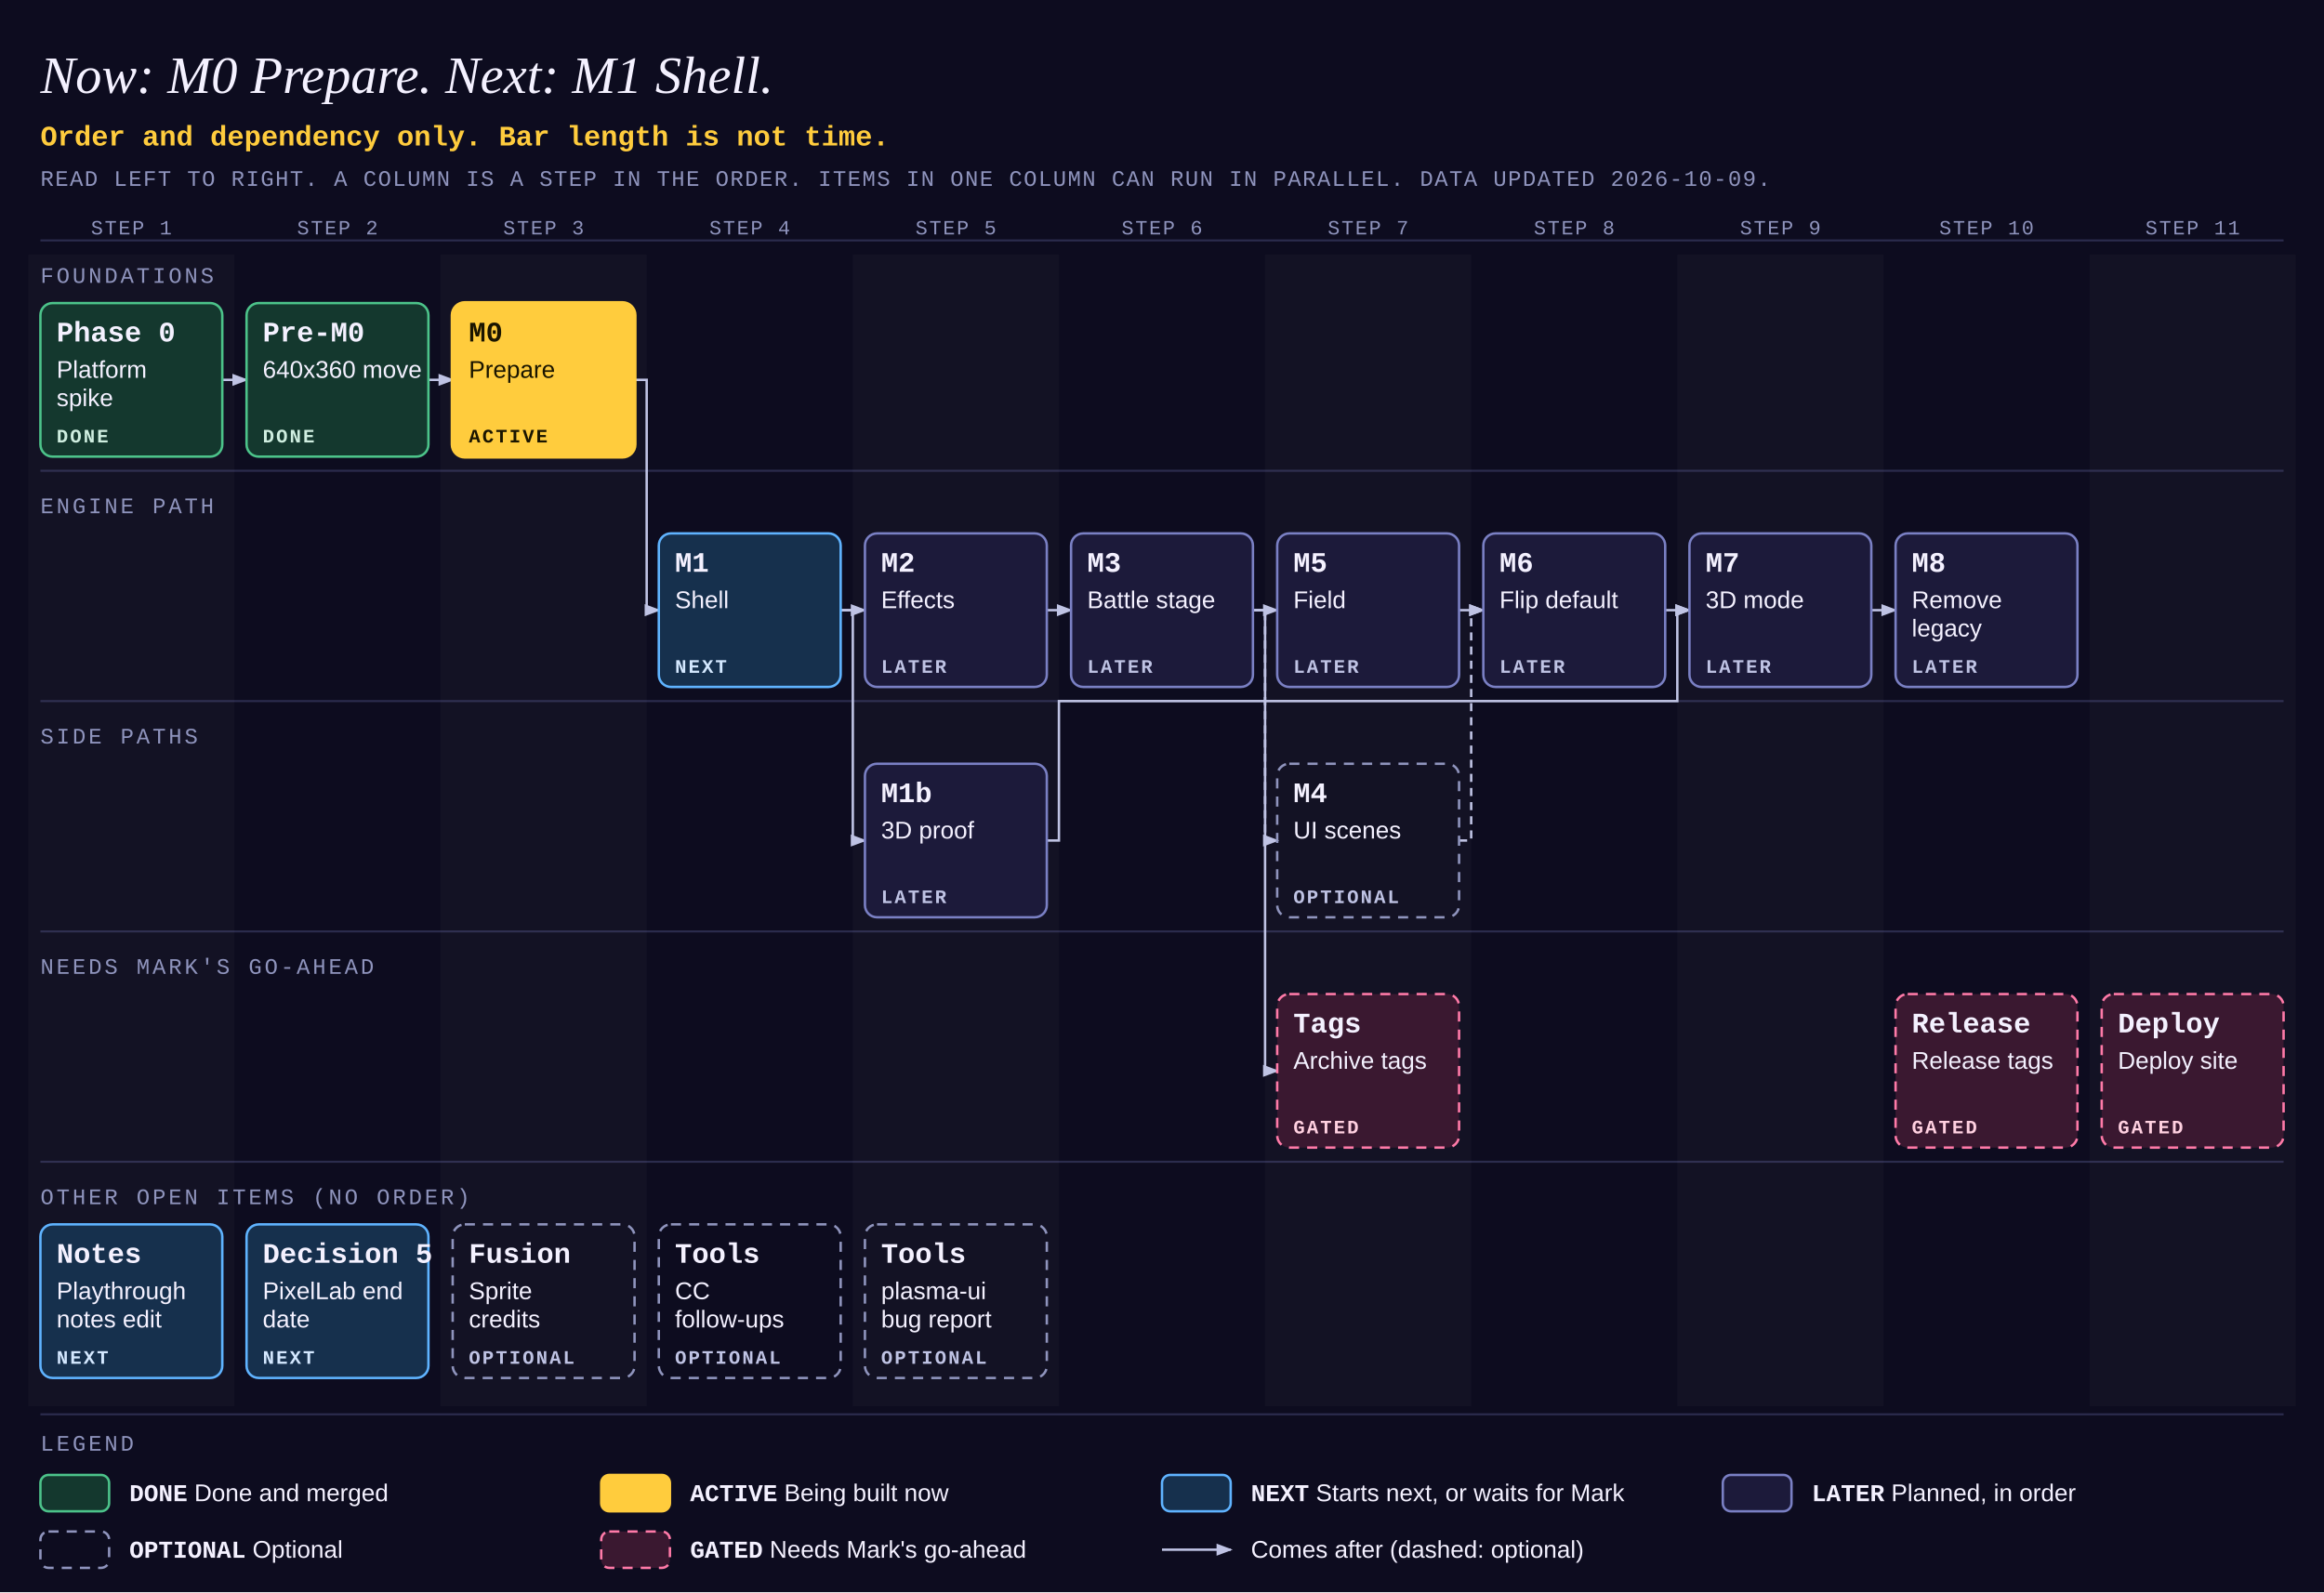
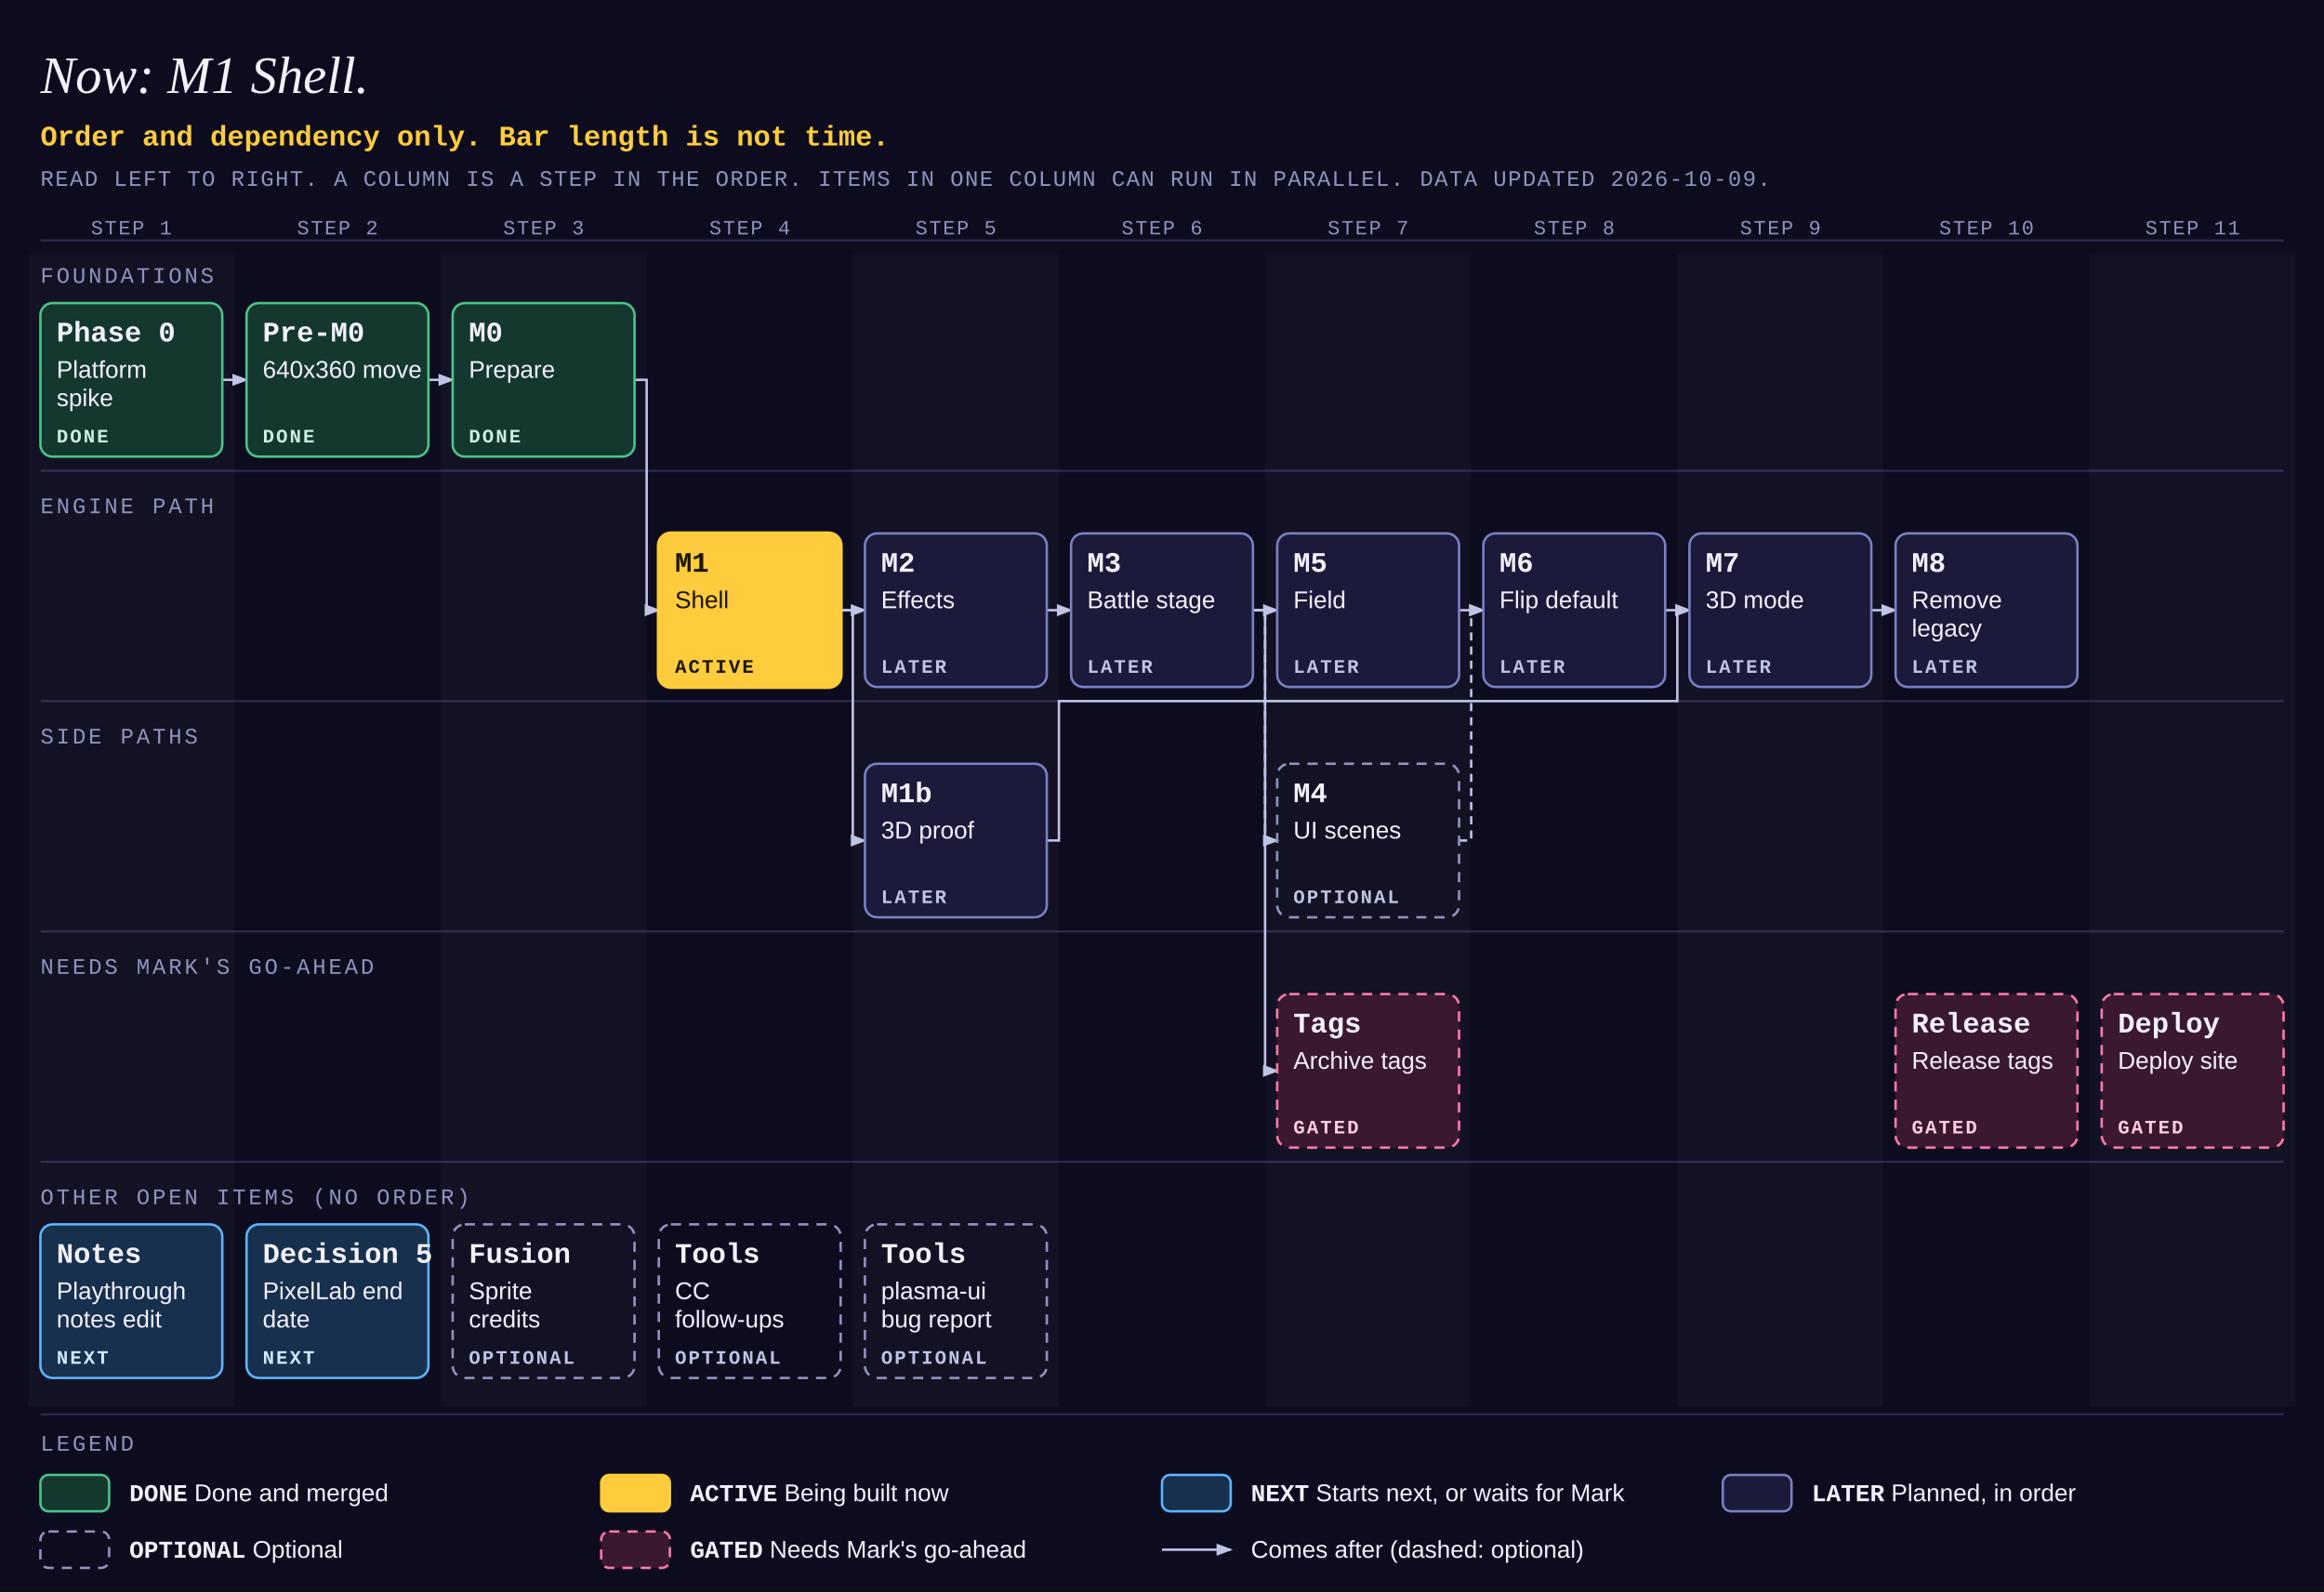
<svg xmlns="http://www.w3.org/2000/svg" viewBox="0 0 1150 788" width="1150" height="788" role="img" aria-labelledby="roadmap-title roadmap-desc">
  <defs>
    <marker id="arrow" markerWidth="8" markerHeight="6" refX="7" refY="3" orient="auto" markerUnits="userSpaceOnUse">
      <polygon points="0 0, 8 3, 0 6" fill="#bfc3e4" />
    </marker>
  </defs>
  <rect width="1150" height="788" fill="#0d0c1f" />
-   <text x="20" y="46" fill="#f4f1ff" font-size="26" font-style="italic" font-family="'Instrument Serif', Georgia, 'Times New Roman', serif">Now: M0 Prepare. Next: M1 Shell.</text>
+   <text x="20" y="46" fill="#f4f1ff" font-size="26" font-style="italic" font-family="'Instrument Serif', Georgia, 'Times New Roman', serif">Now: M1 Shell.</text>
  <text x="20" y="72" fill="#ffcc3d" font-size="14" font-weight="600" font-family="'Geist Mono', ui-monospace, Consolas, 'Courier New', monospace">Order and dependency only. Bar length is not time.</text>
  <text x="20" y="92" fill="#8f94bd" font-size="11" font-family="'Geist Mono', ui-monospace, Consolas, 'Courier New', monospace" letter-spacing="0.06em">READ LEFT TO RIGHT. A COLUMN IS A STEP IN THE ORDER. ITEMS IN ONE COLUMN CAN RUN IN PARALLEL. DATA UPDATED 2026-10-09.</text>
  <rect x="14" y="126" width="102" height="570" fill="#ffffff" fill-opacity="0.025" />
  <text x="65" y="116" fill="#8f94bd" font-size="10" text-anchor="middle" font-family="'Geist Mono', ui-monospace, Consolas, 'Courier New', monospace" letter-spacing="0.08em">STEP 1</text>
  <text x="167" y="116" fill="#8f94bd" font-size="10" text-anchor="middle" font-family="'Geist Mono', ui-monospace, Consolas, 'Courier New', monospace" letter-spacing="0.08em">STEP 2</text>
  <rect x="218" y="126" width="102" height="570" fill="#ffffff" fill-opacity="0.025" />
  <text x="269" y="116" fill="#8f94bd" font-size="10" text-anchor="middle" font-family="'Geist Mono', ui-monospace, Consolas, 'Courier New', monospace" letter-spacing="0.08em">STEP 3</text>
  <text x="371" y="116" fill="#8f94bd" font-size="10" text-anchor="middle" font-family="'Geist Mono', ui-monospace, Consolas, 'Courier New', monospace" letter-spacing="0.08em">STEP 4</text>
  <rect x="422" y="126" width="102" height="570" fill="#ffffff" fill-opacity="0.025" />
  <text x="473" y="116" fill="#8f94bd" font-size="10" text-anchor="middle" font-family="'Geist Mono', ui-monospace, Consolas, 'Courier New', monospace" letter-spacing="0.08em">STEP 5</text>
  <text x="575" y="116" fill="#8f94bd" font-size="10" text-anchor="middle" font-family="'Geist Mono', ui-monospace, Consolas, 'Courier New', monospace" letter-spacing="0.08em">STEP 6</text>
  <rect x="626" y="126" width="102" height="570" fill="#ffffff" fill-opacity="0.025" />
  <text x="677" y="116" fill="#8f94bd" font-size="10" text-anchor="middle" font-family="'Geist Mono', ui-monospace, Consolas, 'Courier New', monospace" letter-spacing="0.08em">STEP 7</text>
  <text x="779" y="116" fill="#8f94bd" font-size="10" text-anchor="middle" font-family="'Geist Mono', ui-monospace, Consolas, 'Courier New', monospace" letter-spacing="0.08em">STEP 8</text>
  <rect x="830" y="126" width="102" height="570" fill="#ffffff" fill-opacity="0.025" />
  <text x="881" y="116" fill="#8f94bd" font-size="10" text-anchor="middle" font-family="'Geist Mono', ui-monospace, Consolas, 'Courier New', monospace" letter-spacing="0.08em">STEP 9</text>
  <text x="983" y="116" fill="#8f94bd" font-size="10" text-anchor="middle" font-family="'Geist Mono', ui-monospace, Consolas, 'Courier New', monospace" letter-spacing="0.08em">STEP 10</text>
  <rect x="1034" y="126" width="102" height="570" fill="#ffffff" fill-opacity="0.025" />
  <text x="1085" y="116" fill="#8f94bd" font-size="10" text-anchor="middle" font-family="'Geist Mono', ui-monospace, Consolas, 'Courier New', monospace" letter-spacing="0.08em">STEP 11</text>
  <line x1="20" y1="119" x2="1130" y2="119" stroke="#7a80c4" stroke-opacity="0.28" />
  <text x="20" y="140" fill="#8f94bd" font-size="11" font-family="'Geist Mono', ui-monospace, Consolas, 'Courier New', monospace" letter-spacing="0.12em">FOUNDATIONS</text>
  <line x1="20" y1="233" x2="1130" y2="233" stroke="#7a80c4" stroke-opacity="0.28" />
  <text x="20" y="254" fill="#8f94bd" font-size="11" font-family="'Geist Mono', ui-monospace, Consolas, 'Courier New', monospace" letter-spacing="0.12em">ENGINE PATH</text>
  <line x1="20" y1="347" x2="1130" y2="347" stroke="#7a80c4" stroke-opacity="0.28" />
  <text x="20" y="368" fill="#8f94bd" font-size="11" font-family="'Geist Mono', ui-monospace, Consolas, 'Courier New', monospace" letter-spacing="0.12em">SIDE PATHS</text>
  <line x1="20" y1="461" x2="1130" y2="461" stroke="#7a80c4" stroke-opacity="0.28" />
  <text x="20" y="482" fill="#8f94bd" font-size="11" font-family="'Geist Mono', ui-monospace, Consolas, 'Courier New', monospace" letter-spacing="0.12em">NEEDS MARK'S GO-AHEAD</text>
  <line x1="20" y1="575" x2="1130" y2="575" stroke="#7a80c4" stroke-opacity="0.28" />
  <text x="20" y="596" fill="#8f94bd" font-size="11" font-family="'Geist Mono', ui-monospace, Consolas, 'Courier New', monospace" letter-spacing="0.12em">OTHER OPEN ITEMS (NO ORDER)</text>
  <path d="M 110 188 H 122" fill="none" stroke="#bfc3e4" stroke-width="1.2" marker-end="url(#arrow)" />
  <path d="M 212 188 H 224" fill="none" stroke="#bfc3e4" stroke-width="1.2" marker-end="url(#arrow)" />
  <path d="M 314 188 H 320 V 302 H 326" fill="none" stroke="#bfc3e4" stroke-width="1.2" marker-end="url(#arrow)" />
  <path d="M 416 302 H 428" fill="none" stroke="#bfc3e4" stroke-width="1.2" marker-end="url(#arrow)" />
  <path d="M 518 302 H 530" fill="none" stroke="#bfc3e4" stroke-width="1.2" marker-end="url(#arrow)" />
  <path d="M 620 302 H 632" fill="none" stroke="#bfc3e4" stroke-width="1.2" marker-end="url(#arrow)" />
  <path d="M 722 302 H 734" fill="none" stroke="#bfc3e4" stroke-width="1.2" marker-end="url(#arrow)" />
  <path d="M 722 416 H 728 V 302 H 734" fill="none" stroke="#bfc3e4" stroke-width="1.2" stroke-dasharray="4 3" marker-end="url(#arrow)" />
  <path d="M 824 302 H 836" fill="none" stroke="#bfc3e4" stroke-width="1.2" marker-end="url(#arrow)" />
  <path d="M 518 416 H 524 V 347 H 830 V 302 H 836" fill="none" stroke="#bfc3e4" stroke-width="1.2" marker-end="url(#arrow)" />
  <path d="M 926 302 H 938" fill="none" stroke="#bfc3e4" stroke-width="1.2" marker-end="url(#arrow)" />
  <path d="M 416 302 H 422 V 416 H 428" fill="none" stroke="#bfc3e4" stroke-width="1.2" marker-end="url(#arrow)" />
  <path d="M 620 302 H 626 V 416 H 632" fill="none" stroke="#bfc3e4" stroke-width="1.2" stroke-dasharray="4 3" marker-end="url(#arrow)" />
  <path d="M 620 302 H 626 V 530 H 632" fill="none" stroke="#bfc3e4" stroke-width="1.2" marker-end="url(#arrow)" />
  <g id="item-Phase-0">
    <rect x="20" y="150" width="90" height="76" rx="6" fill="#14382e" stroke="#4cc38a" stroke-width="1.2" />
    <text x="28" y="169" fill="#f4f1ff" font-size="14" font-weight="700" font-family="'Geist Mono', ui-monospace, Consolas, 'Courier New', monospace">Phase 0</text>
    <text x="28" y="187" fill="#f4f1ff" font-size="12" font-family="Geist, 'Segoe UI', system-ui, -apple-system, Arial, sans-serif">Platform</text>
    <text x="28" y="201" fill="#f4f1ff" font-size="12" font-family="Geist, 'Segoe UI', system-ui, -apple-system, Arial, sans-serif">spike</text>
    <text x="28" y="219" fill="#cfeee0" font-size="9.5" font-weight="600" font-family="'Geist Mono', ui-monospace, Consolas, 'Courier New', monospace" letter-spacing="0.1em">DONE</text>
  </g>
  <g id="item-Pre-M0">
    <rect x="122" y="150" width="90" height="76" rx="6" fill="#14382e" stroke="#4cc38a" stroke-width="1.2" />
    <text x="130" y="169" fill="#f4f1ff" font-size="14" font-weight="700" font-family="'Geist Mono', ui-monospace, Consolas, 'Courier New', monospace">Pre-M0</text>
    <text x="130" y="187" fill="#f4f1ff" font-size="12" font-family="Geist, 'Segoe UI', system-ui, -apple-system, Arial, sans-serif">640x360 move</text>
    <text x="130" y="219" fill="#cfeee0" font-size="9.5" font-weight="600" font-family="'Geist Mono', ui-monospace, Consolas, 'Courier New', monospace" letter-spacing="0.1em">DONE</text>
  </g>
  <g id="item-M0">
-     <rect x="224" y="150" width="90" height="76" rx="6" fill="#ffcc3d" stroke="#ffcc3d" stroke-width="2" />
-     <text x="232" y="169" fill="#1a1500" font-size="14" font-weight="700" font-family="'Geist Mono', ui-monospace, Consolas, 'Courier New', monospace">M0</text>
-     <text x="232" y="187" fill="#1a1500" font-size="12" font-family="Geist, 'Segoe UI', system-ui, -apple-system, Arial, sans-serif">Prepare</text>
-     <text x="232" y="219" fill="#1a1500" font-size="9.5" font-weight="600" font-family="'Geist Mono', ui-monospace, Consolas, 'Courier New', monospace" letter-spacing="0.1em">ACTIVE</text>
+     <rect x="224" y="150" width="90" height="76" rx="6" fill="#14382e" stroke="#4cc38a" stroke-width="1.2" />
+     <text x="232" y="169" fill="#f4f1ff" font-size="14" font-weight="700" font-family="'Geist Mono', ui-monospace, Consolas, 'Courier New', monospace">M0</text>
+     <text x="232" y="187" fill="#f4f1ff" font-size="12" font-family="Geist, 'Segoe UI', system-ui, -apple-system, Arial, sans-serif">Prepare</text>
+     <text x="232" y="219" fill="#cfeee0" font-size="9.5" font-weight="600" font-family="'Geist Mono', ui-monospace, Consolas, 'Courier New', monospace" letter-spacing="0.1em">DONE</text>
  </g>
  <g id="item-M1">
-     <rect x="326" y="264" width="90" height="76" rx="6" fill="#16304d" stroke="#5fb3ff" stroke-width="1.2" />
-     <text x="334" y="283" fill="#f4f1ff" font-size="14" font-weight="700" font-family="'Geist Mono', ui-monospace, Consolas, 'Courier New', monospace">M1</text>
-     <text x="334" y="301" fill="#f4f1ff" font-size="12" font-family="Geist, 'Segoe UI', system-ui, -apple-system, Arial, sans-serif">Shell</text>
-     <text x="334" y="333" fill="#d4e8ff" font-size="9.5" font-weight="600" font-family="'Geist Mono', ui-monospace, Consolas, 'Courier New', monospace" letter-spacing="0.1em">NEXT</text>
+     <rect x="326" y="264" width="90" height="76" rx="6" fill="#ffcc3d" stroke="#ffcc3d" stroke-width="2" />
+     <text x="334" y="283" fill="#1a1500" font-size="14" font-weight="700" font-family="'Geist Mono', ui-monospace, Consolas, 'Courier New', monospace">M1</text>
+     <text x="334" y="301" fill="#1a1500" font-size="12" font-family="Geist, 'Segoe UI', system-ui, -apple-system, Arial, sans-serif">Shell</text>
+     <text x="334" y="333" fill="#1a1500" font-size="9.5" font-weight="600" font-family="'Geist Mono', ui-monospace, Consolas, 'Courier New', monospace" letter-spacing="0.1em">ACTIVE</text>
  </g>
  <g id="item-M2">
    <rect x="428" y="264" width="90" height="76" rx="6" fill="#1c1a3a" stroke="#7a80c4" stroke-width="1.2" />
    <text x="436" y="283" fill="#f4f1ff" font-size="14" font-weight="700" font-family="'Geist Mono', ui-monospace, Consolas, 'Courier New', monospace">M2</text>
    <text x="436" y="301" fill="#f4f1ff" font-size="12" font-family="Geist, 'Segoe UI', system-ui, -apple-system, Arial, sans-serif">Effects</text>
    <text x="436" y="333" fill="#bfc3e4" font-size="9.5" font-weight="600" font-family="'Geist Mono', ui-monospace, Consolas, 'Courier New', monospace" letter-spacing="0.1em">LATER</text>
  </g>
  <g id="item-M3">
    <rect x="530" y="264" width="90" height="76" rx="6" fill="#1c1a3a" stroke="#7a80c4" stroke-width="1.2" />
    <text x="538" y="283" fill="#f4f1ff" font-size="14" font-weight="700" font-family="'Geist Mono', ui-monospace, Consolas, 'Courier New', monospace">M3</text>
    <text x="538" y="301" fill="#f4f1ff" font-size="12" font-family="Geist, 'Segoe UI', system-ui, -apple-system, Arial, sans-serif">Battle stage</text>
    <text x="538" y="333" fill="#bfc3e4" font-size="9.5" font-weight="600" font-family="'Geist Mono', ui-monospace, Consolas, 'Courier New', monospace" letter-spacing="0.1em">LATER</text>
  </g>
  <g id="item-M5">
    <rect x="632" y="264" width="90" height="76" rx="6" fill="#1c1a3a" stroke="#7a80c4" stroke-width="1.2" />
    <text x="640" y="283" fill="#f4f1ff" font-size="14" font-weight="700" font-family="'Geist Mono', ui-monospace, Consolas, 'Courier New', monospace">M5</text>
    <text x="640" y="301" fill="#f4f1ff" font-size="12" font-family="Geist, 'Segoe UI', system-ui, -apple-system, Arial, sans-serif">Field</text>
    <text x="640" y="333" fill="#bfc3e4" font-size="9.5" font-weight="600" font-family="'Geist Mono', ui-monospace, Consolas, 'Courier New', monospace" letter-spacing="0.1em">LATER</text>
  </g>
  <g id="item-M6">
    <rect x="734" y="264" width="90" height="76" rx="6" fill="#1c1a3a" stroke="#7a80c4" stroke-width="1.2" />
    <text x="742" y="283" fill="#f4f1ff" font-size="14" font-weight="700" font-family="'Geist Mono', ui-monospace, Consolas, 'Courier New', monospace">M6</text>
    <text x="742" y="301" fill="#f4f1ff" font-size="12" font-family="Geist, 'Segoe UI', system-ui, -apple-system, Arial, sans-serif">Flip default</text>
    <text x="742" y="333" fill="#bfc3e4" font-size="9.5" font-weight="600" font-family="'Geist Mono', ui-monospace, Consolas, 'Courier New', monospace" letter-spacing="0.1em">LATER</text>
  </g>
  <g id="item-M7">
    <rect x="836" y="264" width="90" height="76" rx="6" fill="#1c1a3a" stroke="#7a80c4" stroke-width="1.2" />
    <text x="844" y="283" fill="#f4f1ff" font-size="14" font-weight="700" font-family="'Geist Mono', ui-monospace, Consolas, 'Courier New', monospace">M7</text>
    <text x="844" y="301" fill="#f4f1ff" font-size="12" font-family="Geist, 'Segoe UI', system-ui, -apple-system, Arial, sans-serif">3D mode</text>
    <text x="844" y="333" fill="#bfc3e4" font-size="9.5" font-weight="600" font-family="'Geist Mono', ui-monospace, Consolas, 'Courier New', monospace" letter-spacing="0.1em">LATER</text>
  </g>
  <g id="item-M8">
    <rect x="938" y="264" width="90" height="76" rx="6" fill="#1c1a3a" stroke="#7a80c4" stroke-width="1.2" />
    <text x="946" y="283" fill="#f4f1ff" font-size="14" font-weight="700" font-family="'Geist Mono', ui-monospace, Consolas, 'Courier New', monospace">M8</text>
    <text x="946" y="301" fill="#f4f1ff" font-size="12" font-family="Geist, 'Segoe UI', system-ui, -apple-system, Arial, sans-serif">Remove</text>
    <text x="946" y="315" fill="#f4f1ff" font-size="12" font-family="Geist, 'Segoe UI', system-ui, -apple-system, Arial, sans-serif">legacy</text>
    <text x="946" y="333" fill="#bfc3e4" font-size="9.5" font-weight="600" font-family="'Geist Mono', ui-monospace, Consolas, 'Courier New', monospace" letter-spacing="0.1em">LATER</text>
  </g>
  <g id="item-M1b">
    <rect x="428" y="378" width="90" height="76" rx="6" fill="#1c1a3a" stroke="#7a80c4" stroke-width="1.2" />
    <text x="436" y="397" fill="#f4f1ff" font-size="14" font-weight="700" font-family="'Geist Mono', ui-monospace, Consolas, 'Courier New', monospace">M1b</text>
    <text x="436" y="415" fill="#f4f1ff" font-size="12" font-family="Geist, 'Segoe UI', system-ui, -apple-system, Arial, sans-serif">3D proof</text>
    <text x="436" y="447" fill="#bfc3e4" font-size="9.5" font-weight="600" font-family="'Geist Mono', ui-monospace, Consolas, 'Courier New', monospace" letter-spacing="0.1em">LATER</text>
  </g>
  <g id="item-M4">
    <rect x="632" y="378" width="90" height="76" rx="6" fill="none" stroke="#8f94bd" stroke-width="1.2" stroke-dasharray="5 4" />
    <text x="640" y="397" fill="#f4f1ff" font-size="14" font-weight="700" font-family="'Geist Mono', ui-monospace, Consolas, 'Courier New', monospace">M4</text>
    <text x="640" y="415" fill="#f4f1ff" font-size="12" font-family="Geist, 'Segoe UI', system-ui, -apple-system, Arial, sans-serif">UI scenes</text>
    <text x="640" y="447" fill="#bfc3e4" font-size="9.5" font-weight="600" font-family="'Geist Mono', ui-monospace, Consolas, 'Courier New', monospace" letter-spacing="0.1em">OPTIONAL</text>
  </g>
  <g id="item-archive-tags">
    <rect x="632" y="492" width="90" height="76" rx="6" fill="#3a1830" stroke="#ff7aa8" stroke-width="1.2" stroke-dasharray="5 4" />
    <text x="640" y="511" fill="#f4f1ff" font-size="14" font-weight="700" font-family="'Geist Mono', ui-monospace, Consolas, 'Courier New', monospace">Tags</text>
    <text x="640" y="529" fill="#f4f1ff" font-size="12" font-family="Geist, 'Segoe UI', system-ui, -apple-system, Arial, sans-serif">Archive tags</text>
    <text x="640" y="561" fill="#ffd0e0" font-size="9.5" font-weight="600" font-family="'Geist Mono', ui-monospace, Consolas, 'Courier New', monospace" letter-spacing="0.1em">GATED</text>
  </g>
  <g id="item-release-tags">
    <rect x="938" y="492" width="90" height="76" rx="6" fill="#3a1830" stroke="#ff7aa8" stroke-width="1.2" stroke-dasharray="5 4" />
    <text x="946" y="511" fill="#f4f1ff" font-size="14" font-weight="700" font-family="'Geist Mono', ui-monospace, Consolas, 'Courier New', monospace">Release</text>
    <text x="946" y="529" fill="#f4f1ff" font-size="12" font-family="Geist, 'Segoe UI', system-ui, -apple-system, Arial, sans-serif">Release tags</text>
    <text x="946" y="561" fill="#ffd0e0" font-size="9.5" font-weight="600" font-family="'Geist Mono', ui-monospace, Consolas, 'Courier New', monospace" letter-spacing="0.1em">GATED</text>
  </g>
  <g id="item-deploy">
    <rect x="1040" y="492" width="90" height="76" rx="6" fill="#3a1830" stroke="#ff7aa8" stroke-width="1.2" stroke-dasharray="5 4" />
    <text x="1048" y="511" fill="#f4f1ff" font-size="14" font-weight="700" font-family="'Geist Mono', ui-monospace, Consolas, 'Courier New', monospace">Deploy</text>
    <text x="1048" y="529" fill="#f4f1ff" font-size="12" font-family="Geist, 'Segoe UI', system-ui, -apple-system, Arial, sans-serif">Deploy site</text>
    <text x="1048" y="561" fill="#ffd0e0" font-size="9.5" font-weight="600" font-family="'Geist Mono', ui-monospace, Consolas, 'Courier New', monospace" letter-spacing="0.1em">GATED</text>
  </g>
  <g id="item-playthrough-notes">
    <rect x="20" y="606" width="90" height="76" rx="6" fill="#16304d" stroke="#5fb3ff" stroke-width="1.2" />
    <text x="28" y="625" fill="#f4f1ff" font-size="14" font-weight="700" font-family="'Geist Mono', ui-monospace, Consolas, 'Courier New', monospace">Notes</text>
    <text x="28" y="643" fill="#f4f1ff" font-size="12" font-family="Geist, 'Segoe UI', system-ui, -apple-system, Arial, sans-serif">Playthrough</text>
    <text x="28" y="657" fill="#f4f1ff" font-size="12" font-family="Geist, 'Segoe UI', system-ui, -apple-system, Arial, sans-serif">notes edit</text>
    <text x="28" y="675" fill="#d4e8ff" font-size="9.5" font-weight="600" font-family="'Geist Mono', ui-monospace, Consolas, 'Courier New', monospace" letter-spacing="0.1em">NEXT</text>
  </g>
  <g id="item-pixellab-end">
    <rect x="122" y="606" width="90" height="76" rx="6" fill="#16304d" stroke="#5fb3ff" stroke-width="1.2" />
    <text x="130" y="625" fill="#f4f1ff" font-size="14" font-weight="700" font-family="'Geist Mono', ui-monospace, Consolas, 'Courier New', monospace">Decision 5</text>
    <text x="130" y="643" fill="#f4f1ff" font-size="12" font-family="Geist, 'Segoe UI', system-ui, -apple-system, Arial, sans-serif">PixelLab end</text>
    <text x="130" y="657" fill="#f4f1ff" font-size="12" font-family="Geist, 'Segoe UI', system-ui, -apple-system, Arial, sans-serif">date</text>
    <text x="130" y="675" fill="#d4e8ff" font-size="9.5" font-weight="600" font-family="'Geist Mono', ui-monospace, Consolas, 'Courier New', monospace" letter-spacing="0.1em">NEXT</text>
  </g>
  <g id="item-sprite-fusion">
    <rect x="224" y="606" width="90" height="76" rx="6" fill="none" stroke="#8f94bd" stroke-width="1.2" stroke-dasharray="5 4" />
    <text x="232" y="625" fill="#f4f1ff" font-size="14" font-weight="700" font-family="'Geist Mono', ui-monospace, Consolas, 'Courier New', monospace">Fusion</text>
    <text x="232" y="643" fill="#f4f1ff" font-size="12" font-family="Geist, 'Segoe UI', system-ui, -apple-system, Arial, sans-serif">Sprite</text>
    <text x="232" y="657" fill="#f4f1ff" font-size="12" font-family="Geist, 'Segoe UI', system-ui, -apple-system, Arial, sans-serif">credits</text>
    <text x="232" y="675" fill="#bfc3e4" font-size="9.5" font-weight="600" font-family="'Geist Mono', ui-monospace, Consolas, 'Courier New', monospace" letter-spacing="0.1em">OPTIONAL</text>
  </g>
  <g id="item-cc-followups">
    <rect x="326" y="606" width="90" height="76" rx="6" fill="none" stroke="#8f94bd" stroke-width="1.2" stroke-dasharray="5 4" />
    <text x="334" y="625" fill="#f4f1ff" font-size="14" font-weight="700" font-family="'Geist Mono', ui-monospace, Consolas, 'Courier New', monospace">Tools</text>
    <text x="334" y="643" fill="#f4f1ff" font-size="12" font-family="Geist, 'Segoe UI', system-ui, -apple-system, Arial, sans-serif">CC</text>
    <text x="334" y="657" fill="#f4f1ff" font-size="12" font-family="Geist, 'Segoe UI', system-ui, -apple-system, Arial, sans-serif">follow-ups</text>
    <text x="334" y="675" fill="#bfc3e4" font-size="9.5" font-weight="600" font-family="'Geist Mono', ui-monospace, Consolas, 'Courier New', monospace" letter-spacing="0.1em">OPTIONAL</text>
  </g>
  <g id="item-plasma-bug">
    <rect x="428" y="606" width="90" height="76" rx="6" fill="none" stroke="#8f94bd" stroke-width="1.2" stroke-dasharray="5 4" />
    <text x="436" y="625" fill="#f4f1ff" font-size="14" font-weight="700" font-family="'Geist Mono', ui-monospace, Consolas, 'Courier New', monospace">Tools</text>
    <text x="436" y="643" fill="#f4f1ff" font-size="12" font-family="Geist, 'Segoe UI', system-ui, -apple-system, Arial, sans-serif">plasma-ui</text>
    <text x="436" y="657" fill="#f4f1ff" font-size="12" font-family="Geist, 'Segoe UI', system-ui, -apple-system, Arial, sans-serif">bug report</text>
    <text x="436" y="675" fill="#bfc3e4" font-size="9.5" font-weight="600" font-family="'Geist Mono', ui-monospace, Consolas, 'Courier New', monospace" letter-spacing="0.1em">OPTIONAL</text>
  </g>
  <line x1="20" y1="700" x2="1130" y2="700" stroke="#7a80c4" stroke-opacity="0.28" />
  <text x="20" y="718" fill="#8f94bd" font-size="11" font-family="'Geist Mono', ui-monospace, Consolas, 'Courier New', monospace" letter-spacing="0.12em">LEGEND</text>
  <rect x="20" y="730" width="34" height="18" rx="4" fill="#14382e" stroke="#4cc38a" stroke-width="1.2" />
  <text x="64" y="743" fill="#f4f1ff" font-size="12" font-family="Geist, 'Segoe UI', system-ui, -apple-system, Arial, sans-serif">
    <tspan font-family="'Geist Mono', ui-monospace, Consolas, 'Courier New', monospace" font-weight="600">DONE</tspan>  Done and merged</text>
  <rect x="297.5" y="730" width="34" height="18" rx="4" fill="#ffcc3d" stroke="#ffcc3d" stroke-width="1.2" />
  <text x="341.5" y="743" fill="#f4f1ff" font-size="12" font-family="Geist, 'Segoe UI', system-ui, -apple-system, Arial, sans-serif">
    <tspan font-family="'Geist Mono', ui-monospace, Consolas, 'Courier New', monospace" font-weight="600">ACTIVE</tspan>  Being built now</text>
  <rect x="575" y="730" width="34" height="18" rx="4" fill="#16304d" stroke="#5fb3ff" stroke-width="1.2" />
  <text x="619" y="743" fill="#f4f1ff" font-size="12" font-family="Geist, 'Segoe UI', system-ui, -apple-system, Arial, sans-serif">
    <tspan font-family="'Geist Mono', ui-monospace, Consolas, 'Courier New', monospace" font-weight="600">NEXT</tspan>  Starts next, or waits for Mark</text>
  <rect x="852.5" y="730" width="34" height="18" rx="4" fill="#1c1a3a" stroke="#7a80c4" stroke-width="1.2" />
  <text x="896.5" y="743" fill="#f4f1ff" font-size="12" font-family="Geist, 'Segoe UI', system-ui, -apple-system, Arial, sans-serif">
    <tspan font-family="'Geist Mono', ui-monospace, Consolas, 'Courier New', monospace" font-weight="600">LATER</tspan>  Planned, in order</text>
  <rect x="20" y="758" width="34" height="18" rx="4" fill="none" stroke="#8f94bd" stroke-width="1.2" stroke-dasharray="5 4" />
  <text x="64" y="771" fill="#f4f1ff" font-size="12" font-family="Geist, 'Segoe UI', system-ui, -apple-system, Arial, sans-serif">
    <tspan font-family="'Geist Mono', ui-monospace, Consolas, 'Courier New', monospace" font-weight="600">OPTIONAL</tspan>  Optional</text>
  <rect x="297.5" y="758" width="34" height="18" rx="4" fill="#3a1830" stroke="#ff7aa8" stroke-width="1.2" stroke-dasharray="5 4" />
  <text x="341.5" y="771" fill="#f4f1ff" font-size="12" font-family="Geist, 'Segoe UI', system-ui, -apple-system, Arial, sans-serif">
    <tspan font-family="'Geist Mono', ui-monospace, Consolas, 'Courier New', monospace" font-weight="600">GATED</tspan>  Needs Mark's go-ahead</text>
  <path d="M 575 767 H 609" fill="none" stroke="#bfc3e4" stroke-width="1.2" marker-end="url(#arrow)" />
  <text x="619" y="771" fill="#f4f1ff" font-size="12" font-family="Geist, 'Segoe UI', system-ui, -apple-system, Arial, sans-serif">Comes after (dashed: optional)</text>
</svg>
